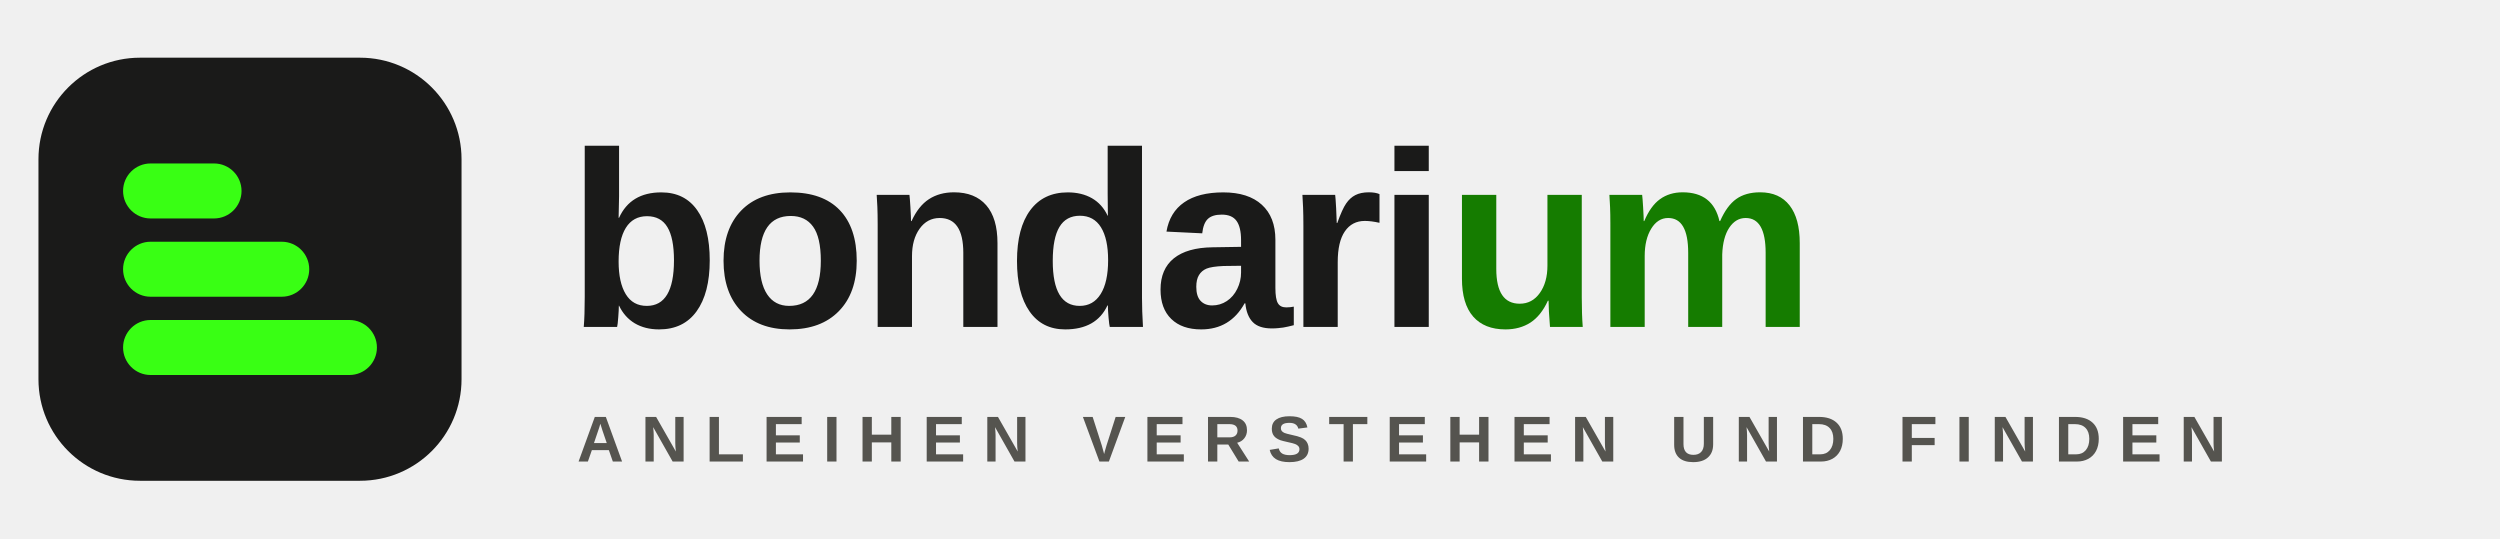
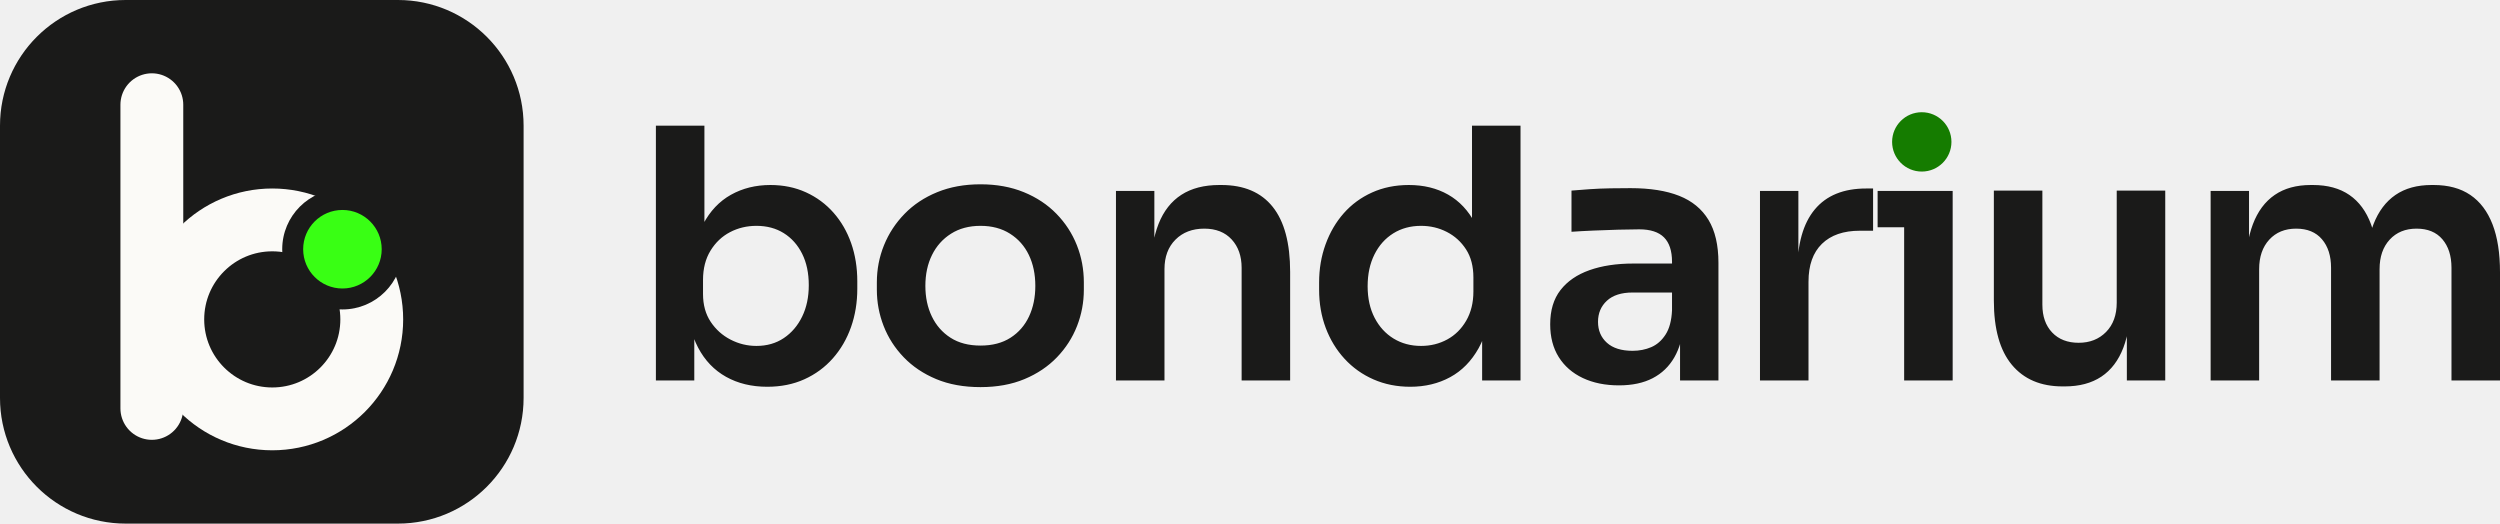
- <svg xmlns="http://www.w3.org/2000/svg" viewBox="0 0 520 112" role="img" aria-label="Bondarium – Anleihen verstehen und finden">
-   <g transform="translate(8 12) scale(0.88)">
+ <svg xmlns="http://www.w3.org/2000/svg" viewBox="0 0 7162 1500" width="716.2" height="150" role="img" aria-label="bondarium">
+   <g transform="scale(15)">
    <rect width="100" height="100" rx="24" fill="#1A1A19" />
-     <rect x="20" y="62" width="60" height="13" rx="6.5" fill="#39FF14" />
-     <rect x="20" y="43.5" width="44" height="13" rx="6.5" fill="#39FF14" />
-     <rect x="20" y="25" width="28" height="13" rx="6.5" fill="#39FF14" />
+     <mask id="bnd-cut" maskUnits="userSpaceOnUse" x="0" y="0" width="100" height="100">
+       <rect width="100" height="100" fill="#fff" />
+       <circle cx="65.4" cy="47.6" r="11.5" fill="#000" />
+     </mask>
+     <g mask="url(#bnd-cut)" fill="none" stroke="#FBFAF7" stroke-width="12">
+       <path d="M29 20V78" stroke-linecap="round" />
+       <circle cx="52" cy="61" r="19" />
+     </g>
+     <circle cx="65.4" cy="47.6" r="7.5" fill="#39FF14" />
  </g>
-   <text x="118" y="68" font-family="Manrope, 'Helvetica Neue', Arial, sans-serif" font-size="52" font-weight="700" letter-spacing="-1.3" fill="#1A1A19">bondari<tspan fill="#157C00">um</tspan>
-   </text>
-   <text x="120" y="96" font-family="Manrope, 'Helvetica Neue', Arial, sans-serif" font-size="13.5" font-weight="600" letter-spacing="3.6" fill="#55544F">ANLEIHEN VERSTEHEN UND FINDEN</text>
+   <path fill="#1A1A19" d="M2198 1108Q2131 1108 2080.0 1079.5Q2029 1051 2000.0 996.0Q1971 941 1968 863H1989V1090H1879V360H2018V725L1981 782Q1985 698 2014.5 642.0Q2044 586 2094.0 558.0Q2144 530 2207 530Q2263 530 2309.0 551.0Q2355 572 2388.0 609.5Q2421 647 2438.5 697.0Q2456 747 2456 806V827Q2456 886 2438.0 937.0Q2420 988 2386.0 1026.5Q2352 1065 2304.5 1086.5Q2257 1108 2198 1108ZM2167 991Q2212 991 2245.5 968.5Q2279 946 2298.0 907.0Q2317 868 2317 817Q2317 765 2298.0 727.0Q2279 689 2245.5 668.0Q2212 647 2167 647Q2126 647 2091.5 665.0Q2057 683 2035.5 718.0Q2014 753 2014 802V842Q2014 889 2036.0 922.0Q2058 955 2093.0 973.0Q2128 991 2167 991Z M2809 1109Q2737 1109 2682.0 1086.0Q2627 1063 2589.0 1023.5Q2551 984 2531.5 934.0Q2512 884 2512 830V809Q2512 753 2532.5 702.5Q2553 652 2591.5 612.5Q2630 573 2685.0 550.5Q2740 528 2809 528Q2878 528 2933.0 550.5Q2988 573 3026.5 612.5Q3065 652 3085.0 702.5Q3105 753 3105 809V830Q3105 884 3085.5 934.0Q3066 984 3028.0 1023.5Q2990 1063 2935.0 1086.0Q2880 1109 2809 1109ZM2809 990Q2860 990 2895.0 967.5Q2930 945 2948.0 906.5Q2966 868 2966 819Q2966 769 2947.5 730.5Q2929 692 2893.5 669.5Q2858 647 2809 647Q2760 647 2724.5 669.5Q2689 692 2670.0 730.5Q2651 769 2651 819Q2651 868 2669.5 906.5Q2688 945 2723.0 967.5Q2758 990 2809 990Z M3197 1090V547H3307V780H3297Q3297 697 3319.0 641.5Q3341 586 3384.5 558.0Q3428 530 3493 530H3499Q3596 530 3646.0 592.5Q3696 655 3696 779V1090H3557V767Q3557 717 3528.5 686.0Q3500 655 3450 655Q3399 655 3367.5 686.5Q3336 718 3336 771V1090Z M4040 1108Q3983 1108 3935.0 1087.0Q3887 1066 3852.0 1028.0Q3817 990 3798.0 939.5Q3779 889 3779 830V809Q3779 751 3797.5 700.0Q3816 649 3849.5 611.0Q3883 573 3930.5 551.5Q3978 530 4036 530Q4100 530 4148.5 557.5Q4197 585 4226.0 640.0Q4255 695 4258 778L4217 730V360H4356V1090H4246V859H4270Q4267 942 4236.0 997.5Q4205 1053 4154.5 1080.5Q4104 1108 4040 1108ZM4071 991Q4112 991 4146.0 972.5Q4180 954 4200.5 918.5Q4221 883 4221 835V795Q4221 747 4200.0 714.5Q4179 682 4145.0 664.5Q4111 647 4071 647Q4026 647 3991.5 668.5Q3957 690 3937.5 729.0Q3918 768 3918 820Q3918 872 3938.0 910.5Q3958 949 3992.5 970.0Q4027 991 4071 991Z M4813 1090V929H4790V750Q4790 703 4767.0 680.0Q4744 657 4696 657Q4671 657 4636.0 658.0Q4601 659 4565.5 660.5Q4530 662 4502 664V546Q4525 544 4554.0 542.0Q4583 540 4613.5 539.5Q4644 539 4671 539Q4755 539 4810.5 561.0Q4866 583 4894.5 630.0Q4923 677 4923 753V1090ZM4638 1104Q4579 1104 4534.5 1083.0Q4490 1062 4465.5 1023.0Q4441 984 4441 929Q4441 869 4470.5 831.0Q4500 793 4553.5 774.0Q4607 755 4679 755H4805V838H4677Q4629 838 4603.5 861.5Q4578 885 4578 922Q4578 959 4603.5 982.0Q4629 1005 4677 1005Q4706 1005 4730.5 994.5Q4755 984 4771.5 958.5Q4788 933 4790 889L4824 928Q4819 985 4796.5 1024.0Q4774 1063 4734.5 1083.5Q4695 1104 4638 1104Z M5042 1090V547H5152V777H5149Q5149 660 5199.0 600.0Q5249 540 5346 540H5366V661H5328Q5258 661 5219.5 698.5Q5181 736 5181 807V1090Z M5455 1090V547H5594V1090ZM5379 651V547H5594V651Z M5909 1107Q5815 1107 5763.5 1045.0Q5712 983 5712 861V546H5851V873Q5851 923 5879.0 952.5Q5907 982 5955 982Q6003 982 6033.5 951.0Q6064 920 6064 867V546H6203V1090H6093V859H6104Q6104 941 6083.0 996.0Q6062 1051 6020.0 1079.0Q5978 1107 5915 1107Z M6333 1090V547H6443V780H6433Q6433 698 6454.0 642.5Q6475 587 6516.5 558.5Q6558 530 6620 530H6626Q6689 530 6730.5 558.5Q6772 587 6792.5 642.5Q6813 698 6813 780H6778Q6778 698 6799.5 642.5Q6821 587 6862.5 558.5Q6904 530 6966 530H6972Q7035 530 7077.0 558.5Q7119 587 7140.5 642.5Q7162 698 7162 780V1090H7023V767Q7023 716 6997.0 685.5Q6971 655 6923 655Q6875 655 6846.0 686.5Q6817 718 6817 771V1090H6678V767Q6678 716 6652.0 685.5Q6626 655 6578 655Q6530 655 6501.0 686.5Q6472 718 6472 771V1090Z" />
+   <circle cx="5505.5" cy="406.5" r="85" fill="#157C00" />
</svg>
